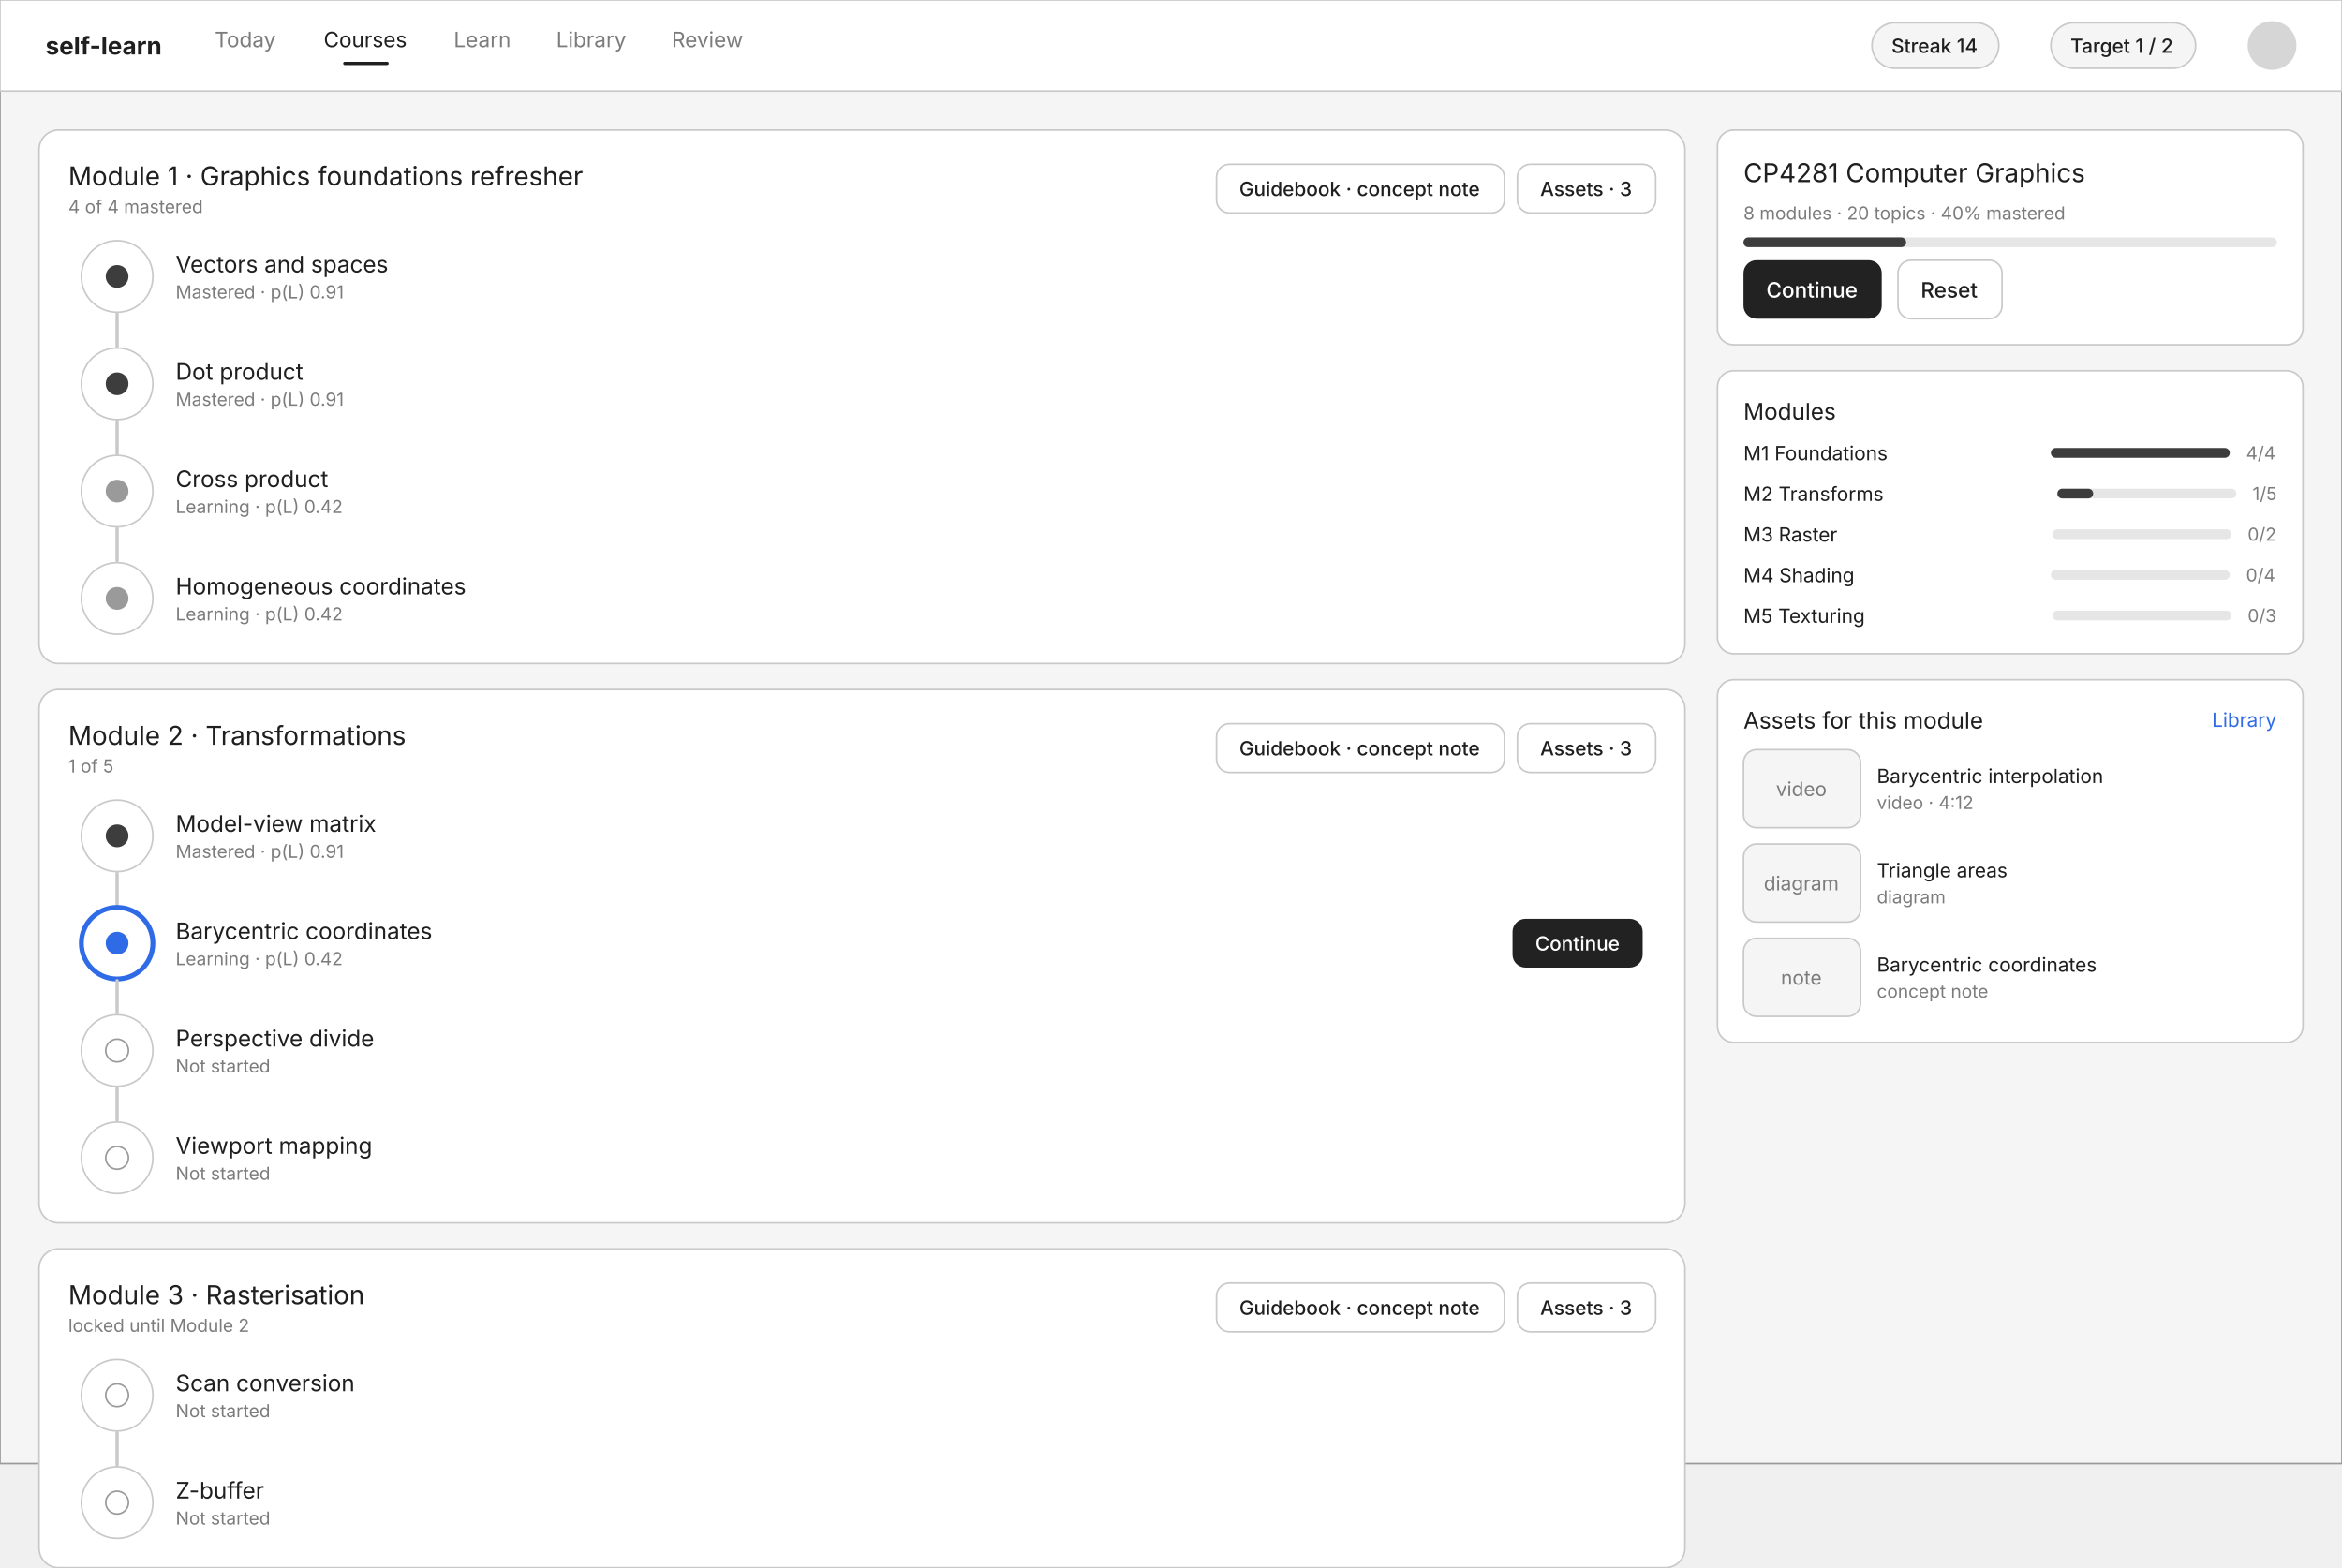
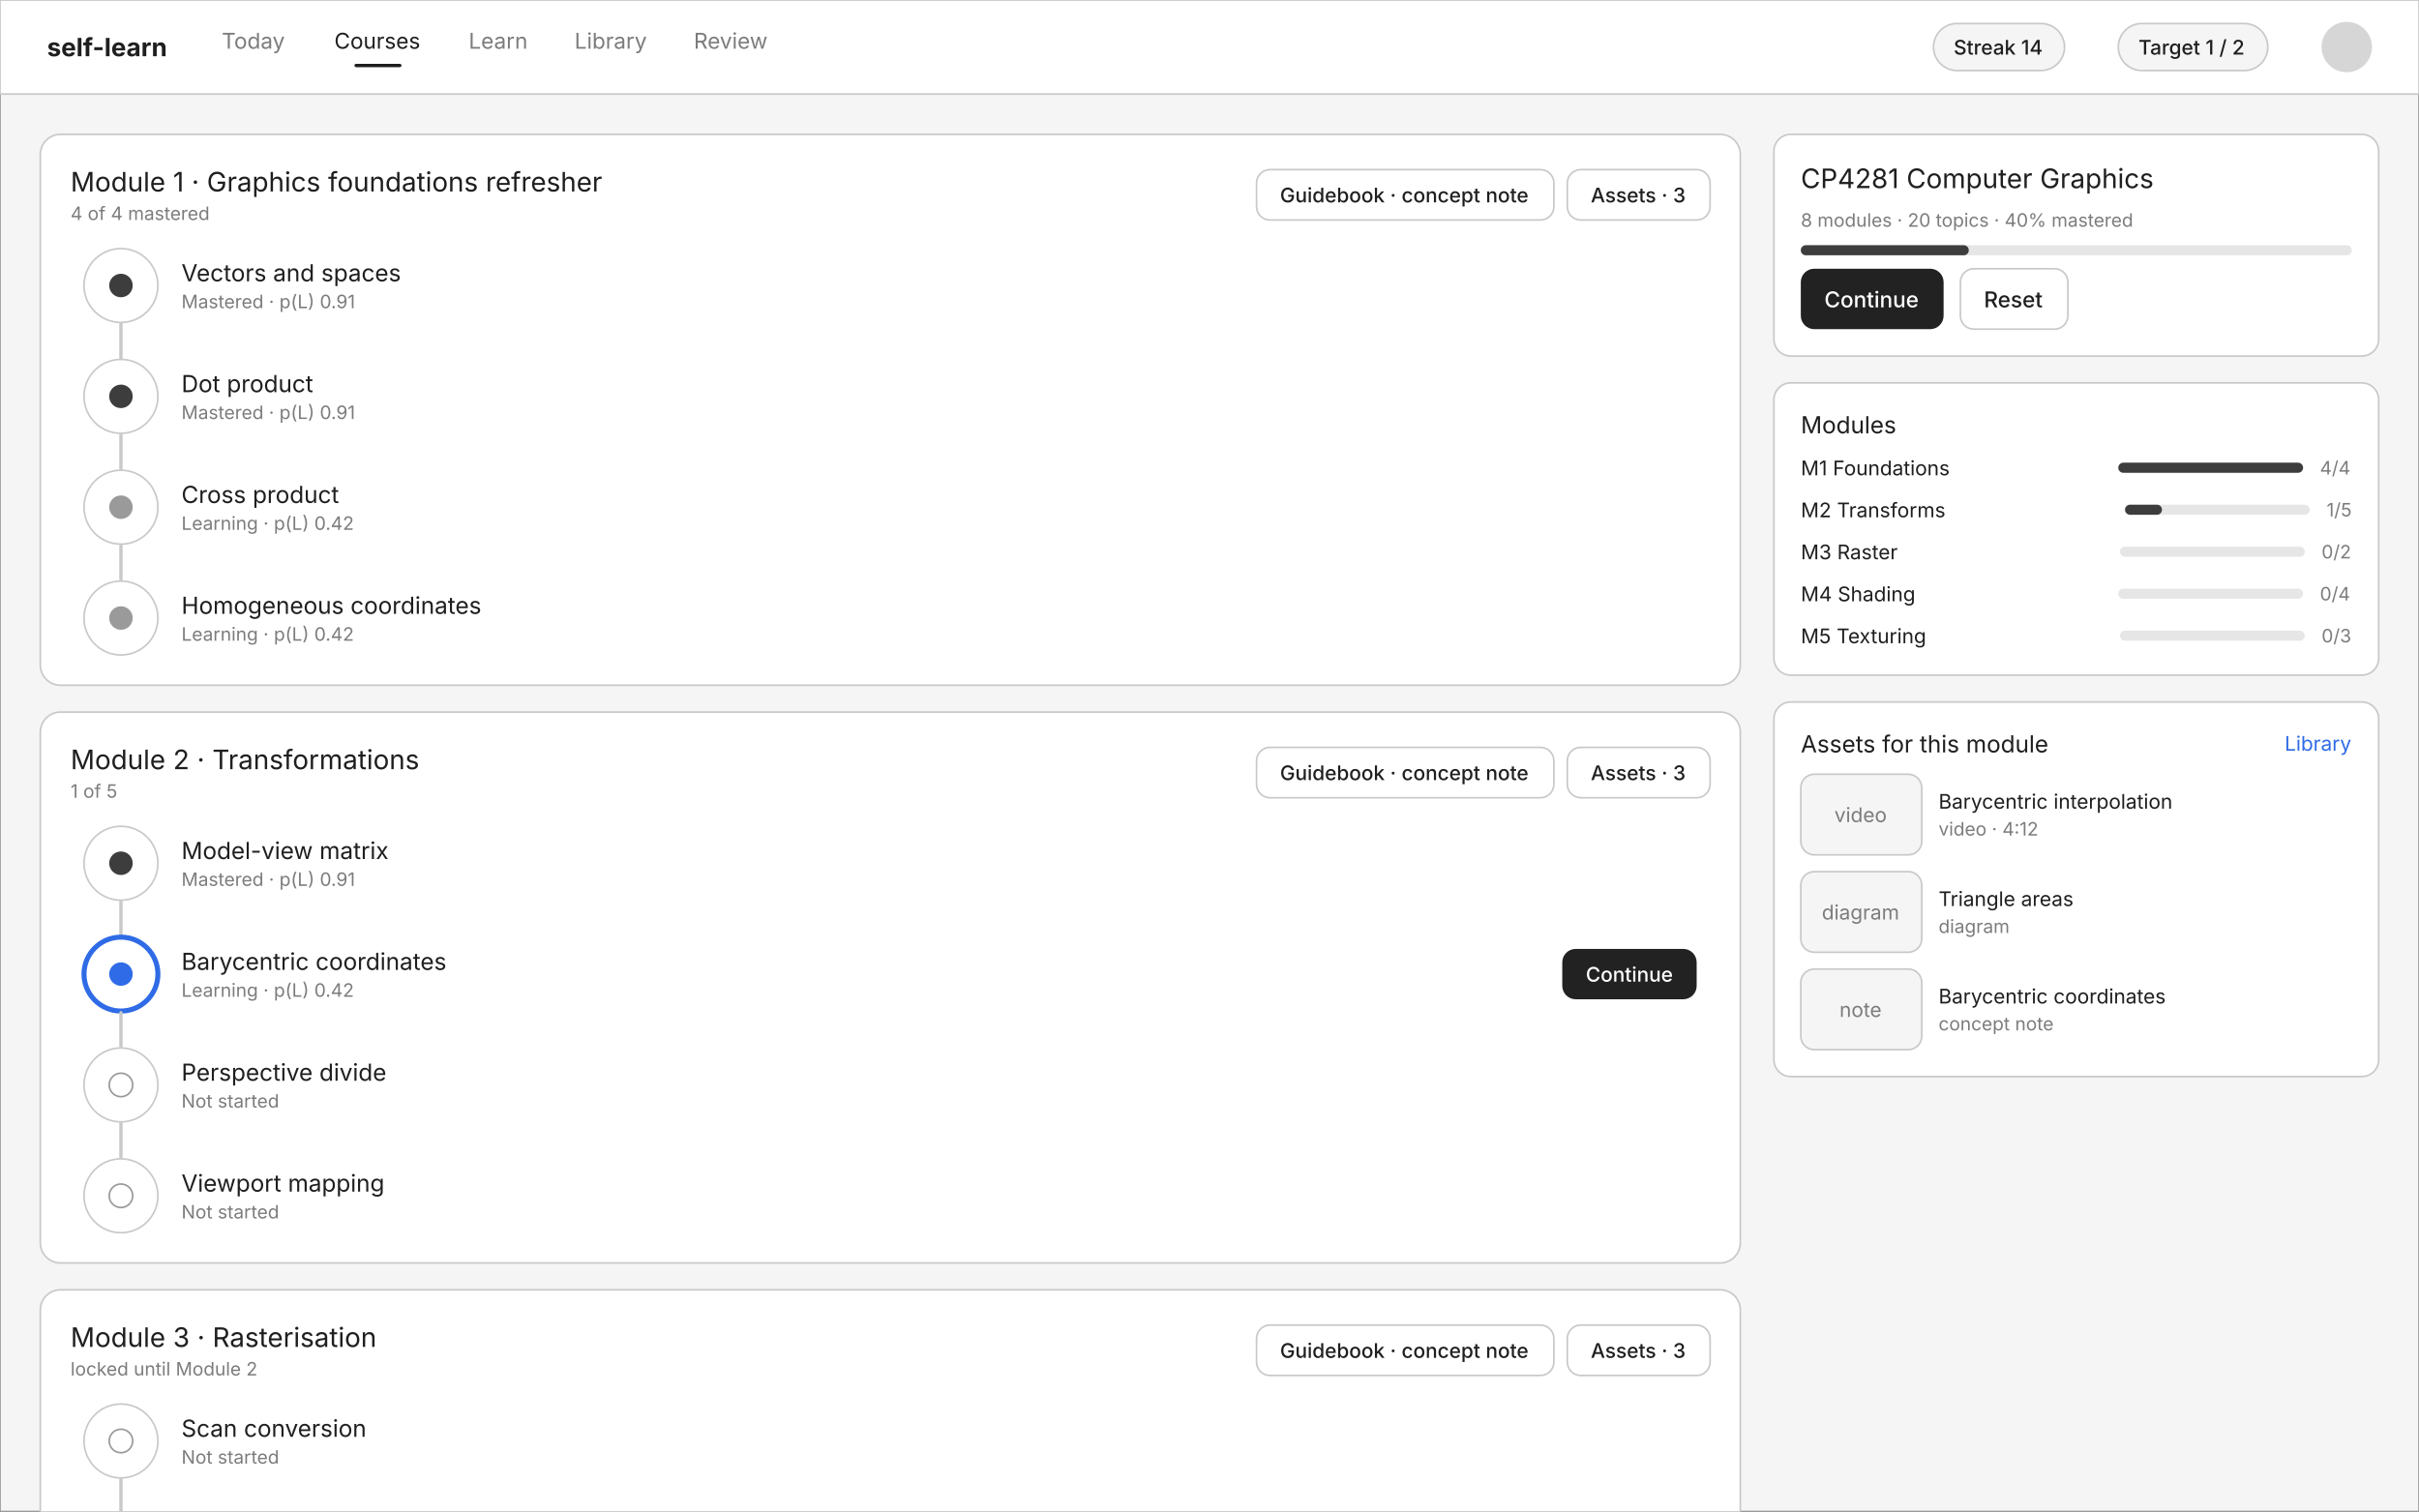
- <svg xmlns="http://www.w3.org/2000/svg" width="1440" height="964" viewBox="0 0 1440 964">
+ <svg xmlns="http://www.w3.org/2000/svg" width="1440" height="900" viewBox="0 0 1440 900">
+   <defs>
+     <clipPath id="clip0">
+       <rect width="1440" height="900" />
+     </clipPath>
+   </defs>
  <g>
    <rect width="1440" height="900" fill="#F5F5F5" stroke="#9A9A9A" stroke-width="1" />
-     <g>
-       <rect width="1440" height="56" fill="#FFFFFF" stroke="#C9C9C9" stroke-width="1" />
-       <g transform="translate(28, 18.5)">
-         <text x="0" y="15" font-family="Inter" font-size="15" font-weight="700" fill="#1F1F1F">self-learn</text>
+     <g clip-path="url(#clip0)">
+       <g>
+         <rect width="1440" height="56" fill="#FFFFFF" stroke="#C9C9C9" stroke-width="1" />
+         <g transform="translate(28, 18.5)">
+           <text x="0" y="15" font-family="Inter" font-size="15" font-weight="700" fill="#1F1F1F">self-learn</text>
+         </g>
+         <g transform="translate(132, 16)">
+           <g>
+             <g>
+               <text x="0" y="13" font-family="Inter" font-size="13" fill="#7C7C7C">Today</text>
+             </g>
+             <g transform="translate(5.5, 22)">
+               <rect width="28" height="2" rx="1" ry="1" fill="#FFFFFF" />
+             </g>
+           </g>
+           <g transform="translate(67, 0)">
+             <g>
+               <text x="0" y="13" font-family="Inter" font-size="13" fill="#1F1F1F">Courses</text>
+             </g>
+             <g transform="translate(12, 22)">
+               <rect width="28" height="2" rx="1" ry="1" fill="#1F1F1F" />
+             </g>
+           </g>
+           <g transform="translate(147, 0)">
+             <g>
+               <text x="0" y="13" font-family="Inter" font-size="13" fill="#7C7C7C">Learn</text>
+             </g>
+             <g transform="translate(3.5, 22)">
+               <rect width="28" height="2" rx="1" ry="1" fill="#FFFFFF" />
+             </g>
+           </g>
+           <g transform="translate(210, 0)">
+             <g>
+               <text x="0" y="13" font-family="Inter" font-size="13" fill="#7C7C7C">Library</text>
+             </g>
+             <g transform="translate(7.5, 22)">
+               <rect width="28" height="2" rx="1" ry="1" fill="#FFFFFF" />
+             </g>
+           </g>
+           <g transform="translate(281, 0)">
+             <g>
+               <text x="0" y="13" font-family="Inter" font-size="13" fill="#7C7C7C">Review</text>
+             </g>
+             <g transform="translate(8.5, 22)">
+               <rect width="28" height="2" rx="1" ry="1" fill="#FFFFFF" />
+             </g>
+           </g>
+         </g>
+         <g transform="translate(490, 28)" />
+         <g transform="translate(1151, 14)">
+           <rect width="78" height="28" rx="14" ry="14" fill="#F5F5F5" stroke="#C9C9C9" stroke-width="1" />
+           <g transform="translate(12, 6.5)">
+             <text x="0" y="12" font-family="Inter" font-size="12" font-weight="500" fill="#1F1F1F">Streak 14</text>
+           </g>
+         </g>
+         <g transform="translate(1261, 14)">
+           <rect width="89" height="28" rx="14" ry="14" fill="#F5F5F5" stroke="#C9C9C9" stroke-width="1" />
+           <g transform="translate(12, 6.5)">
+             <text x="0" y="12" font-family="Inter" font-size="12" font-weight="500" fill="#1F1F1F">Target 1 / 2</text>
+           </g>
+         </g>
+         <g transform="translate(1382, 13)">
+           <ellipse cx="15" cy="15" rx="15" ry="15" fill="#D6D6D6" />
+         </g>
      </g>
-       <g transform="translate(132, 16)">
-         <g>
+       <g transform="translate(0, 56)">
+         <g transform="translate(24, 24)">
          <g>
-             <text x="0" y="13" font-family="Inter" font-size="13" fill="#7C7C7C">Today</text>
-           </g>
-           <g transform="translate(5.5, 22)">
-             <rect width="28" height="2" rx="1" ry="1" fill="#FFFFFF" />
-           </g>
-         </g>
-         <g transform="translate(67, 0)">
+             <g>
+               <rect width="1012" height="328" rx="12" ry="12" fill="#FFFFFF" stroke="#C9C9C9" stroke-width="1" />
+               <g transform="translate(18, 18)">
+                 <g>
+                   <g>
+                     <text x="0" y="16" font-family="Inter" font-size="16" fill="#1F1F1F">Module 1 · Graphics foundations refresher</text>
+                   </g>
+                   <g transform="translate(0, 22)">
+                     <text x="0" y="11" font-family="Inter" font-size="11" fill="#7C7C7C">4 of 4 mastered</text>
+                   </g>
+                 </g>
+                 <g transform="translate(706, 3)">
+                   <rect width="177" height="30" rx="8" ry="8" fill="#FFFFFF" stroke="#C9C9C9" stroke-width="1" />
+                   <g transform="translate(14, 7.5)">
+                     <text x="0" y="12" font-family="Inter" font-size="12" font-weight="500" fill="#1F1F1F">Guidebook · concept note</text>
+                   </g>
+                 </g>
+                 <g transform="translate(891, 3)">
+                   <rect width="85" height="30" rx="8" ry="8" fill="#FFFFFF" stroke="#C9C9C9" stroke-width="1" />
+                   <g transform="translate(14, 7.5)">
+                     <text x="0" y="12" font-family="Inter" font-size="12" font-weight="500" fill="#1F1F1F">Assets · 3</text>
+                   </g>
+                 </g>
+               </g>
+               <g transform="translate(18, 68)">
+                 <g transform="translate(8, 0)">
+                   <g>
+                     <g>
+                       <rect width="44" height="44" rx="22" ry="22" fill="#FFFFFF" stroke="#C9C9C9" stroke-width="1" />
+                       <g transform="translate(15, 15)">
+                         <ellipse cx="7" cy="7" rx="7" ry="7" fill="#3D3D3D" />
+                       </g>
+                     </g>
+                     <g transform="translate(58, 5.5)">
+                       <g>
+                         <text x="0" y="14" font-family="Inter" font-size="14" fill="#1F1F1F">Vectors and spaces</text>
+                       </g>
+                       <g transform="translate(0, 19)">
+                         <text x="0" y="11" font-family="Inter" font-size="11" fill="#7C7C7C">Mastered · p(L) 0.91</text>
+                       </g>
+                     </g>
+                   </g>
+                   <g transform="translate(0, 44)">
+                     <g transform="translate(21, 0)">
+                       <rect width="2" height="22" rx="1" ry="1" fill="#C9C9C9" />
+                     </g>
+                   </g>
+                 </g>
+                 <g transform="translate(8, 66)">
+                   <g>
+                     <g>
+                       <rect width="44" height="44" rx="22" ry="22" fill="#FFFFFF" stroke="#C9C9C9" stroke-width="1" />
+                       <g transform="translate(15, 15)">
+                         <ellipse cx="7" cy="7" rx="7" ry="7" fill="#3D3D3D" />
+                       </g>
+                     </g>
+                     <g transform="translate(58, 5.5)">
+                       <g>
+                         <text x="0" y="14" font-family="Inter" font-size="14" fill="#1F1F1F">Dot product</text>
+                       </g>
+                       <g transform="translate(0, 19)">
+                         <text x="0" y="11" font-family="Inter" font-size="11" fill="#7C7C7C">Mastered · p(L) 0.91</text>
+                       </g>
+                     </g>
+                   </g>
+                   <g transform="translate(0, 44)">
+                     <g transform="translate(21, 0)">
+                       <rect width="2" height="22" rx="1" ry="1" fill="#C9C9C9" />
+                     </g>
+                   </g>
+                 </g>
+                 <g transform="translate(8, 132)">
+                   <g>
+                     <g>
+                       <rect width="44" height="44" rx="22" ry="22" fill="#FFFFFF" stroke="#C9C9C9" stroke-width="1" />
+                       <g transform="translate(15, 15)">
+                         <ellipse cx="7" cy="7" rx="7" ry="7" fill="#9A9A9A" />
+                       </g>
+                     </g>
+                     <g transform="translate(58, 5.5)">
+                       <g>
+                         <text x="0" y="14" font-family="Inter" font-size="14" fill="#1F1F1F">Cross product</text>
+                       </g>
+                       <g transform="translate(0, 19)">
+                         <text x="0" y="11" font-family="Inter" font-size="11" fill="#7C7C7C">Learning · p(L) 0.42</text>
+                       </g>
+                     </g>
+                   </g>
+                   <g transform="translate(0, 44)">
+                     <g transform="translate(21, 0)">
+                       <rect width="2" height="22" rx="1" ry="1" fill="#C9C9C9" />
+                     </g>
+                   </g>
+                 </g>
+                 <g transform="translate(8, 198)">
+                   <g>
+                     <g>
+                       <rect width="44" height="44" rx="22" ry="22" fill="#FFFFFF" stroke="#C9C9C9" stroke-width="1" />
+                       <g transform="translate(15, 15)">
+                         <ellipse cx="7" cy="7" rx="7" ry="7" fill="#9A9A9A" />
+                       </g>
+                     </g>
+                     <g transform="translate(58, 5.5)">
+                       <g>
+                         <text x="0" y="14" font-family="Inter" font-size="14" fill="#1F1F1F">Homogeneous coordinates</text>
+                       </g>
+                       <g transform="translate(0, 19)">
+                         <text x="0" y="11" font-family="Inter" font-size="11" fill="#7C7C7C">Learning · p(L) 0.42</text>
+                       </g>
+                     </g>
+                   </g>
+                 </g>
+               </g>
+             </g>
+             <g transform="translate(0, 344)">
+               <rect width="1012" height="328" rx="12" ry="12" fill="#FFFFFF" stroke="#C9C9C9" stroke-width="1" />
+               <g transform="translate(18, 18)">
+                 <g>
+                   <g>
+                     <text x="0" y="16" font-family="Inter" font-size="16" fill="#1F1F1F">Module 2 · Transformations</text>
+                   </g>
+                   <g transform="translate(0, 22)">
+                     <text x="0" y="11" font-family="Inter" font-size="11" fill="#7C7C7C">1 of 5</text>
+                   </g>
+                 </g>
+                 <g transform="translate(706, 3)">
+                   <rect width="177" height="30" rx="8" ry="8" fill="#FFFFFF" stroke="#C9C9C9" stroke-width="1" />
+                   <g transform="translate(14, 7.5)">
+                     <text x="0" y="12" font-family="Inter" font-size="12" font-weight="500" fill="#1F1F1F">Guidebook · concept note</text>
+                   </g>
+                 </g>
+                 <g transform="translate(891, 3)">
+                   <rect width="85" height="30" rx="8" ry="8" fill="#FFFFFF" stroke="#C9C9C9" stroke-width="1" />
+                   <g transform="translate(14, 7.5)">
+                     <text x="0" y="12" font-family="Inter" font-size="12" font-weight="500" fill="#1F1F1F">Assets · 3</text>
+                   </g>
+                 </g>
+               </g>
+               <g transform="translate(18, 68)">
+                 <g transform="translate(8, 0)">
+                   <g>
+                     <g>
+                       <rect width="44" height="44" rx="22" ry="22" fill="#FFFFFF" stroke="#C9C9C9" stroke-width="1" />
+                       <g transform="translate(15, 15)">
+                         <ellipse cx="7" cy="7" rx="7" ry="7" fill="#3D3D3D" />
+                       </g>
+                     </g>
+                     <g transform="translate(58, 5.5)">
+                       <g>
+                         <text x="0" y="14" font-family="Inter" font-size="14" fill="#1F1F1F">Model-view matrix</text>
+                       </g>
+                       <g transform="translate(0, 19)">
+                         <text x="0" y="11" font-family="Inter" font-size="11" fill="#7C7C7C">Mastered · p(L) 0.91</text>
+                       </g>
+                     </g>
+                   </g>
+                   <g transform="translate(0, 44)">
+                     <g transform="translate(21, 0)">
+                       <rect width="2" height="22" rx="1" ry="1" fill="#C9C9C9" />
+                     </g>
+                   </g>
+                 </g>
+                 <g transform="translate(8, 66)">
+                   <g>
+                     <g>
+                       <rect width="44" height="44" rx="22" ry="22" fill="#FFFFFF" stroke="#2F6BE6" stroke-width="3" />
+                       <g transform="translate(15, 15)">
+                         <ellipse cx="7" cy="7" rx="7" ry="7" fill="#2F6BE6" />
+                       </g>
+                     </g>
+                     <g transform="translate(58, 5.5)">
+                       <g>
+                         <text x="0" y="14" font-family="Inter" font-size="14" fill="#1F1F1F">Barycentric coordinates</text>
+                       </g>
+                       <g transform="translate(0, 19)">
+                         <text x="0" y="11" font-family="Inter" font-size="11" fill="#7C7C7C">Learning · p(L) 0.42</text>
+                       </g>
+                     </g>
+                     <g transform="translate(880, 7)">
+                       <rect width="80" height="30" rx="8" ry="8" fill="#222222" />
+                       <g transform="translate(14, 7.5)">
+                         <text x="0" y="12" font-family="Inter" font-size="12" font-weight="500" fill="#FFFFFF">Continue</text>
+                       </g>
+                     </g>
+                   </g>
+                   <g transform="translate(0, 44)">
+                     <g transform="translate(21, 0)">
+                       <rect width="2" height="22" rx="1" ry="1" fill="#C9C9C9" />
+                     </g>
+                   </g>
+                 </g>
+                 <g transform="translate(8, 132)">
+                   <g>
+                     <g>
+                       <rect width="44" height="44" rx="22" ry="22" fill="#FFFFFF" stroke="#C9C9C9" stroke-width="1" />
+                       <g transform="translate(15, 15)">
+                         <ellipse cx="7" cy="7" rx="7" ry="7" fill="#FFFFFF" stroke="#9A9A9A" stroke-width="1" />
+                       </g>
+                     </g>
+                     <g transform="translate(58, 5.5)">
+                       <g>
+                         <text x="0" y="14" font-family="Inter" font-size="14" fill="#1F1F1F">Perspective divide</text>
+                       </g>
+                       <g transform="translate(0, 19)">
+                         <text x="0" y="11" font-family="Inter" font-size="11" fill="#7C7C7C">Not started</text>
+                       </g>
+                     </g>
+                   </g>
+                   <g transform="translate(0, 44)">
+                     <g transform="translate(21, 0)">
+                       <rect width="2" height="22" rx="1" ry="1" fill="#C9C9C9" />
+                     </g>
+                   </g>
+                 </g>
+                 <g transform="translate(8, 198)">
+                   <g>
+                     <g>
+                       <rect width="44" height="44" rx="22" ry="22" fill="#FFFFFF" stroke="#C9C9C9" stroke-width="1" />
+                       <g transform="translate(15, 15)">
+                         <ellipse cx="7" cy="7" rx="7" ry="7" fill="#FFFFFF" stroke="#9A9A9A" stroke-width="1" />
+                       </g>
+                     </g>
+                     <g transform="translate(58, 5.5)">
+                       <g>
+                         <text x="0" y="14" font-family="Inter" font-size="14" fill="#1F1F1F">Viewport mapping</text>
+                       </g>
+                       <g transform="translate(0, 19)">
+                         <text x="0" y="11" font-family="Inter" font-size="11" fill="#7C7C7C">Not started</text>
+                       </g>
+                     </g>
+                   </g>
+                 </g>
+               </g>
+             </g>
+             <g transform="translate(0, 688)">
+               <rect width="1012" height="196" rx="12" ry="12" fill="#FFFFFF" stroke="#C9C9C9" stroke-width="1" />
+               <g transform="translate(18, 18)">
+                 <g>
+                   <g>
+                     <text x="0" y="16" font-family="Inter" font-size="16" fill="#1F1F1F">Module 3 · Rasterisation</text>
+                   </g>
+                   <g transform="translate(0, 22)">
+                     <text x="0" y="11" font-family="Inter" font-size="11" fill="#7C7C7C">locked until Module 2</text>
+                   </g>
+                 </g>
+                 <g transform="translate(706, 3)">
+                   <rect width="177" height="30" rx="8" ry="8" fill="#FFFFFF" stroke="#C9C9C9" stroke-width="1" />
+                   <g transform="translate(14, 7.5)">
+                     <text x="0" y="12" font-family="Inter" font-size="12" font-weight="500" fill="#1F1F1F">Guidebook · concept note</text>
+                   </g>
+                 </g>
+                 <g transform="translate(891, 3)">
+                   <rect width="85" height="30" rx="8" ry="8" fill="#FFFFFF" stroke="#C9C9C9" stroke-width="1" />
+                   <g transform="translate(14, 7.5)">
+                     <text x="0" y="12" font-family="Inter" font-size="12" font-weight="500" fill="#1F1F1F">Assets · 3</text>
+                   </g>
+                 </g>
+               </g>
+               <g transform="translate(18, 68)">
+                 <g transform="translate(8, 0)">
+                   <g>
+                     <g>
+                       <rect width="44" height="44" rx="22" ry="22" fill="#FFFFFF" stroke="#C9C9C9" stroke-width="1" />
+                       <g transform="translate(15, 15)">
+                         <ellipse cx="7" cy="7" rx="7" ry="7" fill="#FFFFFF" stroke="#9A9A9A" stroke-width="1" />
+                       </g>
+                     </g>
+                     <g transform="translate(58, 5.5)">
+                       <g>
+                         <text x="0" y="14" font-family="Inter" font-size="14" fill="#1F1F1F">Scan conversion</text>
+                       </g>
+                       <g transform="translate(0, 19)">
+                         <text x="0" y="11" font-family="Inter" font-size="11" fill="#7C7C7C">Not started</text>
+                       </g>
+                     </g>
+                   </g>
+                   <g transform="translate(0, 44)">
+                     <g transform="translate(21, 0)">
+                       <rect width="2" height="22" rx="1" ry="1" fill="#C9C9C9" />
+                     </g>
+                   </g>
+                 </g>
+                 <g transform="translate(8, 66)">
+                   <g>
+                     <g>
+                       <rect width="44" height="44" rx="22" ry="22" fill="#FFFFFF" stroke="#C9C9C9" stroke-width="1" />
+                       <g transform="translate(15, 15)">
+                         <ellipse cx="7" cy="7" rx="7" ry="7" fill="#FFFFFF" stroke="#9A9A9A" stroke-width="1" />
+                       </g>
+                     </g>
+                     <g transform="translate(58, 5.5)">
+                       <g>
+                         <text x="0" y="14" font-family="Inter" font-size="14" fill="#1F1F1F">Z-buffer</text>
+                       </g>
+                       <g transform="translate(0, 19)">
+                         <text x="0" y="11" font-family="Inter" font-size="11" fill="#7C7C7C">Not started</text>
+                       </g>
+                     </g>
+                   </g>
+                 </g>
+               </g>
+             </g>
+           </g>
+         </g>
+         <g transform="translate(1056, 24)">
          <g>
-             <text x="0" y="13" font-family="Inter" font-size="13" fill="#1F1F1F">Courses</text>
-           </g>
-           <g transform="translate(12, 22)">
-             <rect width="28" height="2" rx="1" ry="1" fill="#1F1F1F" />
-           </g>
-         </g>
-         <g transform="translate(147, 0)">
-           <g>
-             <text x="0" y="13" font-family="Inter" font-size="13" fill="#7C7C7C">Learn</text>
-           </g>
-           <g transform="translate(3.5, 22)">
-             <rect width="28" height="2" rx="1" ry="1" fill="#FFFFFF" />
-           </g>
-         </g>
-         <g transform="translate(210, 0)">
-           <g>
-             <text x="0" y="13" font-family="Inter" font-size="13" fill="#7C7C7C">Library</text>
-           </g>
-           <g transform="translate(7.5, 22)">
-             <rect width="28" height="2" rx="1" ry="1" fill="#FFFFFF" />
-           </g>
-         </g>
-         <g transform="translate(281, 0)">
-           <g>
-             <text x="0" y="13" font-family="Inter" font-size="13" fill="#7C7C7C">Review</text>
-           </g>
-           <g transform="translate(8.5, 22)">
-             <rect width="28" height="2" rx="1" ry="1" fill="#FFFFFF" />
-           </g>
-         </g>
-       </g>
-       <g transform="translate(490, 28)" />
-       <g transform="translate(1151, 14)">
-         <rect width="78" height="28" rx="14" ry="14" fill="#F5F5F5" stroke="#C9C9C9" stroke-width="1" />
-         <g transform="translate(12, 6.5)">
-           <text x="0" y="12" font-family="Inter" font-size="12" font-weight="500" fill="#1F1F1F">Streak 14</text>
-         </g>
-       </g>
-       <g transform="translate(1261, 14)">
-         <rect width="89" height="28" rx="14" ry="14" fill="#F5F5F5" stroke="#C9C9C9" stroke-width="1" />
-         <g transform="translate(12, 6.5)">
-           <text x="0" y="12" font-family="Inter" font-size="12" font-weight="500" fill="#1F1F1F">Target 1 / 2</text>
-         </g>
-       </g>
-       <g transform="translate(1382, 13)">
-         <ellipse cx="15" cy="15" rx="15" ry="15" fill="#D6D6D6" />
-       </g>
-     </g>
-     <g transform="translate(0, 56)">
-       <g transform="translate(24, 24)">
-         <g>
-           <g>
-             <rect width="1012" height="328" rx="12" ry="12" fill="#FFFFFF" stroke="#C9C9C9" stroke-width="1" />
-             <g transform="translate(18, 18)">
-               <g>
+             <rect width="360" height="132" rx="10" ry="10" fill="#FFFFFF" stroke="#C9C9C9" stroke-width="1" />
+             <g transform="translate(16, 16)">
+               <text x="0" y="16" font-family="Inter" font-size="16" fill="#1F1F1F">CP4281 Computer Graphics</text>
+             </g>
+             <g transform="translate(16, 44)">
+               <text x="0" y="11" font-family="Inter" font-size="11" fill="#7C7C7C">8 modules · 20 topics · 40% mastered</text>
+             </g>
+             <g transform="translate(16, 66)">
+               <rect width="328" height="6" rx="3" ry="3" fill="#E6E6E6" />
+               <rect width="100" height="6" rx="3" ry="3" fill="#3D3D3D" />
+             </g>
+             <g transform="translate(16, 80)">
+               <g>
+                 <rect width="85" height="36" rx="8" ry="8" fill="#222222" />
+                 <g transform="translate(14, 10)">
+                   <text x="0" y="13" font-family="Inter" font-size="13" font-weight="500" fill="#FFFFFF">Continue</text>
+                 </g>
+               </g>
+               <g transform="translate(95, 0)">
+                 <rect width="64" height="36" rx="8" ry="8" fill="#FFFFFF" stroke="#C9C9C9" stroke-width="1" />
+                 <g transform="translate(14, 10)">
+                   <text x="0" y="13" font-family="Inter" font-size="13" font-weight="500" fill="#1F1F1F">Reset</text>
+                 </g>
+               </g>
+             </g>
+           </g>
+           <g transform="translate(0, 148)">
+             <rect width="360" height="174" rx="10" ry="10" fill="#FFFFFF" stroke="#C9C9C9" stroke-width="1" />
+             <g transform="translate(16, 16)">
+               <g>
+                 <text x="0" y="14" font-family="Inter" font-size="14" fill="#1F1F1F">Modules</text>
+               </g>
+               <g transform="translate(57, 8.5)" />
+             </g>
+             <g transform="translate(16, 43)">
+               <g>
+                 <text x="0" y="12" font-family="Inter" font-size="12" fill="#1F1F1F">M1 Foundations</text>
+               </g>
+               <g transform="translate(189, 4.5)">
+                 <rect width="110" height="6" rx="3" ry="3" fill="#E6E6E6" />
+                 <rect width="110" height="6" rx="3" ry="3" fill="#3D3D3D" />
+               </g>
+               <g transform="translate(309, 0.5)">
+                 <text x="0" y="11" font-family="Inter" font-size="11" fill="#7C7C7C">4/4</text>
+               </g>
+             </g>
+             <g transform="translate(16, 68)">
+               <g>
+                 <text x="0" y="12" font-family="Inter" font-size="12" fill="#1F1F1F">M2 Transforms</text>
+               </g>
+               <g transform="translate(193, 4.5)">
+                 <rect width="110" height="6" rx="3" ry="3" fill="#E6E6E6" />
+                 <rect width="22" height="6" rx="3" ry="3" fill="#3D3D3D" />
+               </g>
+               <g transform="translate(313, 0.5)">
+                 <text x="0" y="11" font-family="Inter" font-size="11" fill="#7C7C7C">1/5</text>
+               </g>
+             </g>
+             <g transform="translate(16, 93)">
+               <g>
+                 <text x="0" y="12" font-family="Inter" font-size="12" fill="#1F1F1F">M3 Raster</text>
+               </g>
+               <g transform="translate(190, 4.5)">
+                 <rect width="110" height="6" rx="3" ry="3" fill="#E6E6E6" />
+                 <rect width="0" height="6" rx="3" ry="3" fill="#3D3D3D" />
+               </g>
+               <g transform="translate(310, 0.5)">
+                 <text x="0" y="11" font-family="Inter" font-size="11" fill="#7C7C7C">0/2</text>
+               </g>
+             </g>
+             <g transform="translate(16, 118)">
+               <g>
+                 <text x="0" y="12" font-family="Inter" font-size="12" fill="#1F1F1F">M4 Shading</text>
+               </g>
+               <g transform="translate(189, 4.5)">
+                 <rect width="110" height="6" rx="3" ry="3" fill="#E6E6E6" />
+                 <rect width="0" height="6" rx="3" ry="3" fill="#3D3D3D" />
+               </g>
+               <g transform="translate(309, 0.5)">
+                 <text x="0" y="11" font-family="Inter" font-size="11" fill="#7C7C7C">0/4</text>
+               </g>
+             </g>
+             <g transform="translate(16, 143)">
+               <g>
+                 <text x="0" y="12" font-family="Inter" font-size="12" fill="#1F1F1F">M5 Texturing</text>
+               </g>
+               <g transform="translate(190, 4.5)">
+                 <rect width="110" height="6" rx="3" ry="3" fill="#E6E6E6" />
+                 <rect width="0" height="6" rx="3" ry="3" fill="#3D3D3D" />
+               </g>
+               <g transform="translate(310, 0.5)">
+                 <text x="0" y="11" font-family="Inter" font-size="11" fill="#7C7C7C">0/3</text>
+               </g>
+             </g>
+           </g>
+           <g transform="translate(0, 338)">
+             <rect width="360" height="223" rx="10" ry="10" fill="#FFFFFF" stroke="#C9C9C9" stroke-width="1" />
+             <g transform="translate(16, 16)">
+               <g>
+                 <text x="0" y="14" font-family="Inter" font-size="14" fill="#1F1F1F">Assets for this module</text>
+               </g>
+               <g transform="translate(148, 8.5)" />
+               <g transform="translate(288, 1)">
+                 <text x="0" y="12" font-family="Inter" font-size="12" fill="#2F6BE6">Library</text>
+               </g>
+             </g>
+             <g transform="translate(16, 43)">
+               <g>
+                 <rect width="72" height="48" rx="8" ry="8" fill="#F5F5F5" stroke="#C9C9C9" stroke-width="1" />
+                 <g transform="translate(20, 16.5)">
+                   <text x="0" y="12" font-family="Inter" font-size="12" fill="#7C7C7C">video</text>
+                 </g>
+               </g>
+               <g transform="translate(82, 8.5)">
                <g>
-                   <text x="0" y="16" font-family="Inter" font-size="16" fill="#1F1F1F">Module 1 · Graphics foundations refresher</text>
-                 </g>
-                 <g transform="translate(0, 22)">
-                   <text x="0" y="11" font-family="Inter" font-size="11" fill="#7C7C7C">4 of 4 mastered</text>
-                 </g>
-               </g>
-               <g transform="translate(706, 3)">
-                 <rect width="177" height="30" rx="8" ry="8" fill="#FFFFFF" stroke="#C9C9C9" stroke-width="1" />
-                 <g transform="translate(14, 7.5)">
-                   <text x="0" y="12" font-family="Inter" font-size="12" font-weight="500" fill="#1F1F1F">Guidebook · concept note</text>
-                 </g>
-               </g>
-               <g transform="translate(891, 3)">
-                 <rect width="85" height="30" rx="8" ry="8" fill="#FFFFFF" stroke="#C9C9C9" stroke-width="1" />
-                 <g transform="translate(14, 7.5)">
-                   <text x="0" y="12" font-family="Inter" font-size="12" font-weight="500" fill="#1F1F1F">Assets · 3</text>
-                 </g>
-               </g>
-             </g>
-             <g transform="translate(18, 68)">
-               <g transform="translate(8, 0)">
+                   <text x="0" y="12" font-family="Inter" font-size="12" fill="#1F1F1F">Barycentric interpolation</text>
+                 </g>
+                 <g transform="translate(0, 17)">
+                   <text x="0" y="11" font-family="Inter" font-size="11" fill="#7C7C7C">video · 4:12</text>
+                 </g>
+               </g>
+             </g>
+             <g transform="translate(16, 101)">
+               <g>
+                 <rect width="72" height="48" rx="8" ry="8" fill="#F5F5F5" stroke="#C9C9C9" stroke-width="1" />
+                 <g transform="translate(12.5, 16.5)">
+                   <text x="0" y="12" font-family="Inter" font-size="12" fill="#7C7C7C">diagram</text>
+                 </g>
+               </g>
+               <g transform="translate(82, 8.5)">
                <g>
-                   <g>
-                     <rect width="44" height="44" rx="22" ry="22" fill="#FFFFFF" stroke="#C9C9C9" stroke-width="1" />
-                     <g transform="translate(15, 15)">
-                       <ellipse cx="7" cy="7" rx="7" ry="7" fill="#3D3D3D" />
-                     </g>
-                   </g>
-                   <g transform="translate(58, 5.5)">
-                     <g>
-                       <text x="0" y="14" font-family="Inter" font-size="14" fill="#1F1F1F">Vectors and spaces</text>
-                     </g>
-                     <g transform="translate(0, 19)">
-                       <text x="0" y="11" font-family="Inter" font-size="11" fill="#7C7C7C">Mastered · p(L) 0.91</text>
-                     </g>
-                   </g>
-                 </g>
-                 <g transform="translate(0, 44)">
-                   <g transform="translate(21, 0)">
-                     <rect width="2" height="22" rx="1" ry="1" fill="#C9C9C9" />
-                   </g>
-                 </g>
-               </g>
-               <g transform="translate(8, 66)">
+                   <text x="0" y="12" font-family="Inter" font-size="12" fill="#1F1F1F">Triangle areas</text>
+                 </g>
+                 <g transform="translate(0, 17)">
+                   <text x="0" y="11" font-family="Inter" font-size="11" fill="#7C7C7C">diagram</text>
+                 </g>
+               </g>
+             </g>
+             <g transform="translate(16, 159)">
+               <g>
+                 <rect width="72" height="48" rx="8" ry="8" fill="#F5F5F5" stroke="#C9C9C9" stroke-width="1" />
+                 <g transform="translate(23, 16.5)">
+                   <text x="0" y="12" font-family="Inter" font-size="12" fill="#7C7C7C">note</text>
+                 </g>
+               </g>
+               <g transform="translate(82, 8.5)">
                <g>
-                   <g>
-                     <rect width="44" height="44" rx="22" ry="22" fill="#FFFFFF" stroke="#C9C9C9" stroke-width="1" />
-                     <g transform="translate(15, 15)">
-                       <ellipse cx="7" cy="7" rx="7" ry="7" fill="#3D3D3D" />
-                     </g>
-                   </g>
-                   <g transform="translate(58, 5.5)">
-                     <g>
-                       <text x="0" y="14" font-family="Inter" font-size="14" fill="#1F1F1F">Dot product</text>
-                     </g>
-                     <g transform="translate(0, 19)">
-                       <text x="0" y="11" font-family="Inter" font-size="11" fill="#7C7C7C">Mastered · p(L) 0.91</text>
-                     </g>
-                   </g>
-                 </g>
-                 <g transform="translate(0, 44)">
-                   <g transform="translate(21, 0)">
-                     <rect width="2" height="22" rx="1" ry="1" fill="#C9C9C9" />
-                   </g>
-                 </g>
-               </g>
-               <g transform="translate(8, 132)">
-                 <g>
-                   <g>
-                     <rect width="44" height="44" rx="22" ry="22" fill="#FFFFFF" stroke="#C9C9C9" stroke-width="1" />
-                     <g transform="translate(15, 15)">
-                       <ellipse cx="7" cy="7" rx="7" ry="7" fill="#9A9A9A" />
-                     </g>
-                   </g>
-                   <g transform="translate(58, 5.5)">
-                     <g>
-                       <text x="0" y="14" font-family="Inter" font-size="14" fill="#1F1F1F">Cross product</text>
-                     </g>
-                     <g transform="translate(0, 19)">
-                       <text x="0" y="11" font-family="Inter" font-size="11" fill="#7C7C7C">Learning · p(L) 0.42</text>
-                     </g>
-                   </g>
-                 </g>
-                 <g transform="translate(0, 44)">
-                   <g transform="translate(21, 0)">
-                     <rect width="2" height="22" rx="1" ry="1" fill="#C9C9C9" />
-                   </g>
-                 </g>
-               </g>
-               <g transform="translate(8, 198)">
-                 <g>
-                   <g>
-                     <rect width="44" height="44" rx="22" ry="22" fill="#FFFFFF" stroke="#C9C9C9" stroke-width="1" />
-                     <g transform="translate(15, 15)">
-                       <ellipse cx="7" cy="7" rx="7" ry="7" fill="#9A9A9A" />
-                     </g>
-                   </g>
-                   <g transform="translate(58, 5.5)">
-                     <g>
-                       <text x="0" y="14" font-family="Inter" font-size="14" fill="#1F1F1F">Homogeneous coordinates</text>
-                     </g>
-                     <g transform="translate(0, 19)">
-                       <text x="0" y="11" font-family="Inter" font-size="11" fill="#7C7C7C">Learning · p(L) 0.42</text>
-                     </g>
-                   </g>
-                 </g>
-               </g>
-             </g>
-           </g>
-           <g transform="translate(0, 344)">
-             <rect width="1012" height="328" rx="12" ry="12" fill="#FFFFFF" stroke="#C9C9C9" stroke-width="1" />
-             <g transform="translate(18, 18)">
-               <g>
-                 <g>
-                   <text x="0" y="16" font-family="Inter" font-size="16" fill="#1F1F1F">Module 2 · Transformations</text>
-                 </g>
-                 <g transform="translate(0, 22)">
-                   <text x="0" y="11" font-family="Inter" font-size="11" fill="#7C7C7C">1 of 5</text>
-                 </g>
-               </g>
-               <g transform="translate(706, 3)">
-                 <rect width="177" height="30" rx="8" ry="8" fill="#FFFFFF" stroke="#C9C9C9" stroke-width="1" />
-                 <g transform="translate(14, 7.5)">
-                   <text x="0" y="12" font-family="Inter" font-size="12" font-weight="500" fill="#1F1F1F">Guidebook · concept note</text>
-                 </g>
-               </g>
-               <g transform="translate(891, 3)">
-                 <rect width="85" height="30" rx="8" ry="8" fill="#FFFFFF" stroke="#C9C9C9" stroke-width="1" />
-                 <g transform="translate(14, 7.5)">
-                   <text x="0" y="12" font-family="Inter" font-size="12" font-weight="500" fill="#1F1F1F">Assets · 3</text>
-                 </g>
-               </g>
-             </g>
-             <g transform="translate(18, 68)">
-               <g transform="translate(8, 0)">
-                 <g>
-                   <g>
-                     <rect width="44" height="44" rx="22" ry="22" fill="#FFFFFF" stroke="#C9C9C9" stroke-width="1" />
-                     <g transform="translate(15, 15)">
-                       <ellipse cx="7" cy="7" rx="7" ry="7" fill="#3D3D3D" />
-                     </g>
-                   </g>
-                   <g transform="translate(58, 5.5)">
-                     <g>
-                       <text x="0" y="14" font-family="Inter" font-size="14" fill="#1F1F1F">Model-view matrix</text>
-                     </g>
-                     <g transform="translate(0, 19)">
-                       <text x="0" y="11" font-family="Inter" font-size="11" fill="#7C7C7C">Mastered · p(L) 0.91</text>
-                     </g>
-                   </g>
-                 </g>
-                 <g transform="translate(0, 44)">
-                   <g transform="translate(21, 0)">
-                     <rect width="2" height="22" rx="1" ry="1" fill="#C9C9C9" />
-                   </g>
-                 </g>
-               </g>
-               <g transform="translate(8, 66)">
-                 <g>
-                   <g>
-                     <rect width="44" height="44" rx="22" ry="22" fill="#FFFFFF" stroke="#2F6BE6" stroke-width="3" />
-                     <g transform="translate(15, 15)">
-                       <ellipse cx="7" cy="7" rx="7" ry="7" fill="#2F6BE6" />
-                     </g>
-                   </g>
-                   <g transform="translate(58, 5.5)">
-                     <g>
-                       <text x="0" y="14" font-family="Inter" font-size="14" fill="#1F1F1F">Barycentric coordinates</text>
-                     </g>
-                     <g transform="translate(0, 19)">
-                       <text x="0" y="11" font-family="Inter" font-size="11" fill="#7C7C7C">Learning · p(L) 0.42</text>
-                     </g>
-                   </g>
-                   <g transform="translate(880, 7)">
-                     <rect width="80" height="30" rx="8" ry="8" fill="#222222" />
-                     <g transform="translate(14, 7.5)">
-                       <text x="0" y="12" font-family="Inter" font-size="12" font-weight="500" fill="#FFFFFF">Continue</text>
-                     </g>
-                   </g>
-                 </g>
-                 <g transform="translate(0, 44)">
-                   <g transform="translate(21, 0)">
-                     <rect width="2" height="22" rx="1" ry="1" fill="#C9C9C9" />
-                   </g>
-                 </g>
-               </g>
-               <g transform="translate(8, 132)">
-                 <g>
-                   <g>
-                     <rect width="44" height="44" rx="22" ry="22" fill="#FFFFFF" stroke="#C9C9C9" stroke-width="1" />
-                     <g transform="translate(15, 15)">
-                       <ellipse cx="7" cy="7" rx="7" ry="7" fill="#FFFFFF" stroke="#9A9A9A" stroke-width="1" />
-                     </g>
-                   </g>
-                   <g transform="translate(58, 5.5)">
-                     <g>
-                       <text x="0" y="14" font-family="Inter" font-size="14" fill="#1F1F1F">Perspective divide</text>
-                     </g>
-                     <g transform="translate(0, 19)">
-                       <text x="0" y="11" font-family="Inter" font-size="11" fill="#7C7C7C">Not started</text>
-                     </g>
-                   </g>
-                 </g>
-                 <g transform="translate(0, 44)">
-                   <g transform="translate(21, 0)">
-                     <rect width="2" height="22" rx="1" ry="1" fill="#C9C9C9" />
-                   </g>
-                 </g>
-               </g>
-               <g transform="translate(8, 198)">
-                 <g>
-                   <g>
-                     <rect width="44" height="44" rx="22" ry="22" fill="#FFFFFF" stroke="#C9C9C9" stroke-width="1" />
-                     <g transform="translate(15, 15)">
-                       <ellipse cx="7" cy="7" rx="7" ry="7" fill="#FFFFFF" stroke="#9A9A9A" stroke-width="1" />
-                     </g>
-                   </g>
-                   <g transform="translate(58, 5.5)">
-                     <g>
-                       <text x="0" y="14" font-family="Inter" font-size="14" fill="#1F1F1F">Viewport mapping</text>
-                     </g>
-                     <g transform="translate(0, 19)">
-                       <text x="0" y="11" font-family="Inter" font-size="11" fill="#7C7C7C">Not started</text>
-                     </g>
-                   </g>
-                 </g>
-               </g>
-             </g>
-           </g>
-           <g transform="translate(0, 688)">
-             <rect width="1012" height="196" rx="12" ry="12" fill="#FFFFFF" stroke="#C9C9C9" stroke-width="1" />
-             <g transform="translate(18, 18)">
-               <g>
-                 <g>
-                   <text x="0" y="16" font-family="Inter" font-size="16" fill="#1F1F1F">Module 3 · Rasterisation</text>
-                 </g>
-                 <g transform="translate(0, 22)">
-                   <text x="0" y="11" font-family="Inter" font-size="11" fill="#7C7C7C">locked until Module 2</text>
-                 </g>
-               </g>
-               <g transform="translate(706, 3)">
-                 <rect width="177" height="30" rx="8" ry="8" fill="#FFFFFF" stroke="#C9C9C9" stroke-width="1" />
-                 <g transform="translate(14, 7.5)">
-                   <text x="0" y="12" font-family="Inter" font-size="12" font-weight="500" fill="#1F1F1F">Guidebook · concept note</text>
-                 </g>
-               </g>
-               <g transform="translate(891, 3)">
-                 <rect width="85" height="30" rx="8" ry="8" fill="#FFFFFF" stroke="#C9C9C9" stroke-width="1" />
-                 <g transform="translate(14, 7.5)">
-                   <text x="0" y="12" font-family="Inter" font-size="12" font-weight="500" fill="#1F1F1F">Assets · 3</text>
-                 </g>
-               </g>
-             </g>
-             <g transform="translate(18, 68)">
-               <g transform="translate(8, 0)">
-                 <g>
-                   <g>
-                     <rect width="44" height="44" rx="22" ry="22" fill="#FFFFFF" stroke="#C9C9C9" stroke-width="1" />
-                     <g transform="translate(15, 15)">
-                       <ellipse cx="7" cy="7" rx="7" ry="7" fill="#FFFFFF" stroke="#9A9A9A" stroke-width="1" />
-                     </g>
-                   </g>
-                   <g transform="translate(58, 5.5)">
-                     <g>
-                       <text x="0" y="14" font-family="Inter" font-size="14" fill="#1F1F1F">Scan conversion</text>
-                     </g>
-                     <g transform="translate(0, 19)">
-                       <text x="0" y="11" font-family="Inter" font-size="11" fill="#7C7C7C">Not started</text>
-                     </g>
-                   </g>
-                 </g>
-                 <g transform="translate(0, 44)">
-                   <g transform="translate(21, 0)">
-                     <rect width="2" height="22" rx="1" ry="1" fill="#C9C9C9" />
-                   </g>
-                 </g>
-               </g>
-               <g transform="translate(8, 66)">
-                 <g>
-                   <g>
-                     <rect width="44" height="44" rx="22" ry="22" fill="#FFFFFF" stroke="#C9C9C9" stroke-width="1" />
-                     <g transform="translate(15, 15)">
-                       <ellipse cx="7" cy="7" rx="7" ry="7" fill="#FFFFFF" stroke="#9A9A9A" stroke-width="1" />
-                     </g>
-                   </g>
-                   <g transform="translate(58, 5.5)">
-                     <g>
-                       <text x="0" y="14" font-family="Inter" font-size="14" fill="#1F1F1F">Z-buffer</text>
-                     </g>
-                     <g transform="translate(0, 19)">
-                       <text x="0" y="11" font-family="Inter" font-size="11" fill="#7C7C7C">Not started</text>
-                     </g>
-                   </g>
-                 </g>
-               </g>
-             </g>
-           </g>
-         </g>
-       </g>
-       <g transform="translate(1056, 24)">
-         <g>
-           <rect width="360" height="132" rx="10" ry="10" fill="#FFFFFF" stroke="#C9C9C9" stroke-width="1" />
-           <g transform="translate(16, 16)">
-             <text x="0" y="16" font-family="Inter" font-size="16" fill="#1F1F1F">CP4281 Computer Graphics</text>
-           </g>
-           <g transform="translate(16, 44)">
-             <text x="0" y="11" font-family="Inter" font-size="11" fill="#7C7C7C">8 modules · 20 topics · 40% mastered</text>
-           </g>
-           <g transform="translate(16, 66)">
-             <rect width="328" height="6" rx="3" ry="3" fill="#E6E6E6" />
-             <rect width="100" height="6" rx="3" ry="3" fill="#3D3D3D" />
-           </g>
-           <g transform="translate(16, 80)">
-             <g>
-               <rect width="85" height="36" rx="8" ry="8" fill="#222222" />
-               <g transform="translate(14, 10)">
-                 <text x="0" y="13" font-family="Inter" font-size="13" font-weight="500" fill="#FFFFFF">Continue</text>
-               </g>
-             </g>
-             <g transform="translate(95, 0)">
-               <rect width="64" height="36" rx="8" ry="8" fill="#FFFFFF" stroke="#C9C9C9" stroke-width="1" />
-               <g transform="translate(14, 10)">
-                 <text x="0" y="13" font-family="Inter" font-size="13" font-weight="500" fill="#1F1F1F">Reset</text>
-               </g>
-             </g>
-           </g>
-         </g>
-         <g transform="translate(0, 148)">
-           <rect width="360" height="174" rx="10" ry="10" fill="#FFFFFF" stroke="#C9C9C9" stroke-width="1" />
-           <g transform="translate(16, 16)">
-             <g>
-               <text x="0" y="14" font-family="Inter" font-size="14" fill="#1F1F1F">Modules</text>
-             </g>
-             <g transform="translate(57, 8.5)" />
-           </g>
-           <g transform="translate(16, 43)">
-             <g>
-               <text x="0" y="12" font-family="Inter" font-size="12" fill="#1F1F1F">M1 Foundations</text>
-             </g>
-             <g transform="translate(189, 4.5)">
-               <rect width="110" height="6" rx="3" ry="3" fill="#E6E6E6" />
-               <rect width="110" height="6" rx="3" ry="3" fill="#3D3D3D" />
-             </g>
-             <g transform="translate(309, 0.5)">
-               <text x="0" y="11" font-family="Inter" font-size="11" fill="#7C7C7C">4/4</text>
-             </g>
-           </g>
-           <g transform="translate(16, 68)">
-             <g>
-               <text x="0" y="12" font-family="Inter" font-size="12" fill="#1F1F1F">M2 Transforms</text>
-             </g>
-             <g transform="translate(193, 4.5)">
-               <rect width="110" height="6" rx="3" ry="3" fill="#E6E6E6" />
-               <rect width="22" height="6" rx="3" ry="3" fill="#3D3D3D" />
-             </g>
-             <g transform="translate(313, 0.5)">
-               <text x="0" y="11" font-family="Inter" font-size="11" fill="#7C7C7C">1/5</text>
-             </g>
-           </g>
-           <g transform="translate(16, 93)">
-             <g>
-               <text x="0" y="12" font-family="Inter" font-size="12" fill="#1F1F1F">M3 Raster</text>
-             </g>
-             <g transform="translate(190, 4.5)">
-               <rect width="110" height="6" rx="3" ry="3" fill="#E6E6E6" />
-               <rect width="0" height="6" rx="3" ry="3" fill="#3D3D3D" />
-             </g>
-             <g transform="translate(310, 0.5)">
-               <text x="0" y="11" font-family="Inter" font-size="11" fill="#7C7C7C">0/2</text>
-             </g>
-           </g>
-           <g transform="translate(16, 118)">
-             <g>
-               <text x="0" y="12" font-family="Inter" font-size="12" fill="#1F1F1F">M4 Shading</text>
-             </g>
-             <g transform="translate(189, 4.5)">
-               <rect width="110" height="6" rx="3" ry="3" fill="#E6E6E6" />
-               <rect width="0" height="6" rx="3" ry="3" fill="#3D3D3D" />
-             </g>
-             <g transform="translate(309, 0.5)">
-               <text x="0" y="11" font-family="Inter" font-size="11" fill="#7C7C7C">0/4</text>
-             </g>
-           </g>
-           <g transform="translate(16, 143)">
-             <g>
-               <text x="0" y="12" font-family="Inter" font-size="12" fill="#1F1F1F">M5 Texturing</text>
-             </g>
-             <g transform="translate(190, 4.5)">
-               <rect width="110" height="6" rx="3" ry="3" fill="#E6E6E6" />
-               <rect width="0" height="6" rx="3" ry="3" fill="#3D3D3D" />
-             </g>
-             <g transform="translate(310, 0.5)">
-               <text x="0" y="11" font-family="Inter" font-size="11" fill="#7C7C7C">0/3</text>
-             </g>
-           </g>
-         </g>
-         <g transform="translate(0, 338)">
-           <rect width="360" height="223" rx="10" ry="10" fill="#FFFFFF" stroke="#C9C9C9" stroke-width="1" />
-           <g transform="translate(16, 16)">
-             <g>
-               <text x="0" y="14" font-family="Inter" font-size="14" fill="#1F1F1F">Assets for this module</text>
-             </g>
-             <g transform="translate(148, 8.5)" />
-             <g transform="translate(288, 1)">
-               <text x="0" y="12" font-family="Inter" font-size="12" fill="#2F6BE6">Library</text>
-             </g>
-           </g>
-           <g transform="translate(16, 43)">
-             <g>
-               <rect width="72" height="48" rx="8" ry="8" fill="#F5F5F5" stroke="#C9C9C9" stroke-width="1" />
-               <g transform="translate(20, 16.5)">
-                 <text x="0" y="12" font-family="Inter" font-size="12" fill="#7C7C7C">video</text>
-               </g>
-             </g>
-             <g transform="translate(82, 8.5)">
-               <g>
-                 <text x="0" y="12" font-family="Inter" font-size="12" fill="#1F1F1F">Barycentric interpolation</text>
-               </g>
-               <g transform="translate(0, 17)">
-                 <text x="0" y="11" font-family="Inter" font-size="11" fill="#7C7C7C">video · 4:12</text>
-               </g>
-             </g>
-           </g>
-           <g transform="translate(16, 101)">
-             <g>
-               <rect width="72" height="48" rx="8" ry="8" fill="#F5F5F5" stroke="#C9C9C9" stroke-width="1" />
-               <g transform="translate(12.5, 16.5)">
-                 <text x="0" y="12" font-family="Inter" font-size="12" fill="#7C7C7C">diagram</text>
-               </g>
-             </g>
-             <g transform="translate(82, 8.5)">
-               <g>
-                 <text x="0" y="12" font-family="Inter" font-size="12" fill="#1F1F1F">Triangle areas</text>
-               </g>
-               <g transform="translate(0, 17)">
-                 <text x="0" y="11" font-family="Inter" font-size="11" fill="#7C7C7C">diagram</text>
-               </g>
-             </g>
-           </g>
-           <g transform="translate(16, 159)">
-             <g>
-               <rect width="72" height="48" rx="8" ry="8" fill="#F5F5F5" stroke="#C9C9C9" stroke-width="1" />
-               <g transform="translate(23, 16.5)">
-                 <text x="0" y="12" font-family="Inter" font-size="12" fill="#7C7C7C">note</text>
-               </g>
-             </g>
-             <g transform="translate(82, 8.5)">
-               <g>
-                 <text x="0" y="12" font-family="Inter" font-size="12" fill="#1F1F1F">Barycentric coordinates</text>
-               </g>
-               <g transform="translate(0, 17)">
-                 <text x="0" y="11" font-family="Inter" font-size="11" fill="#7C7C7C">concept note</text>
+                   <text x="0" y="12" font-family="Inter" font-size="12" fill="#1F1F1F">Barycentric coordinates</text>
+                 </g>
+                 <g transform="translate(0, 17)">
+                   <text x="0" y="11" font-family="Inter" font-size="11" fill="#7C7C7C">concept note</text>
+                 </g>
              </g>
            </g>
          </g>
        </g>
      </g>
    </g>
  </g>
</svg>
